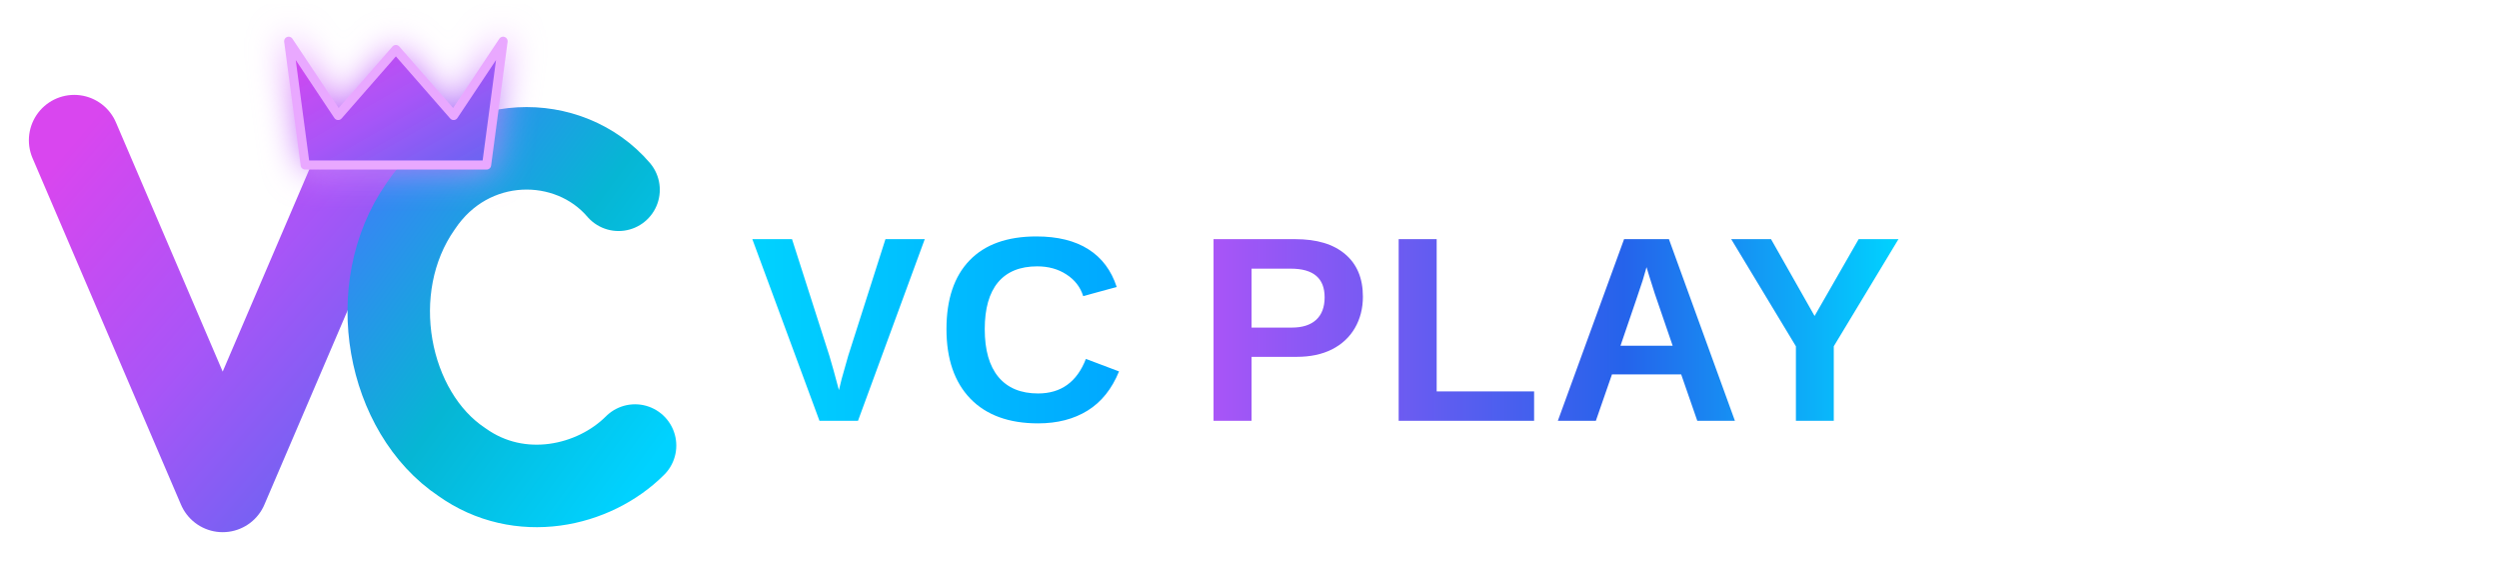
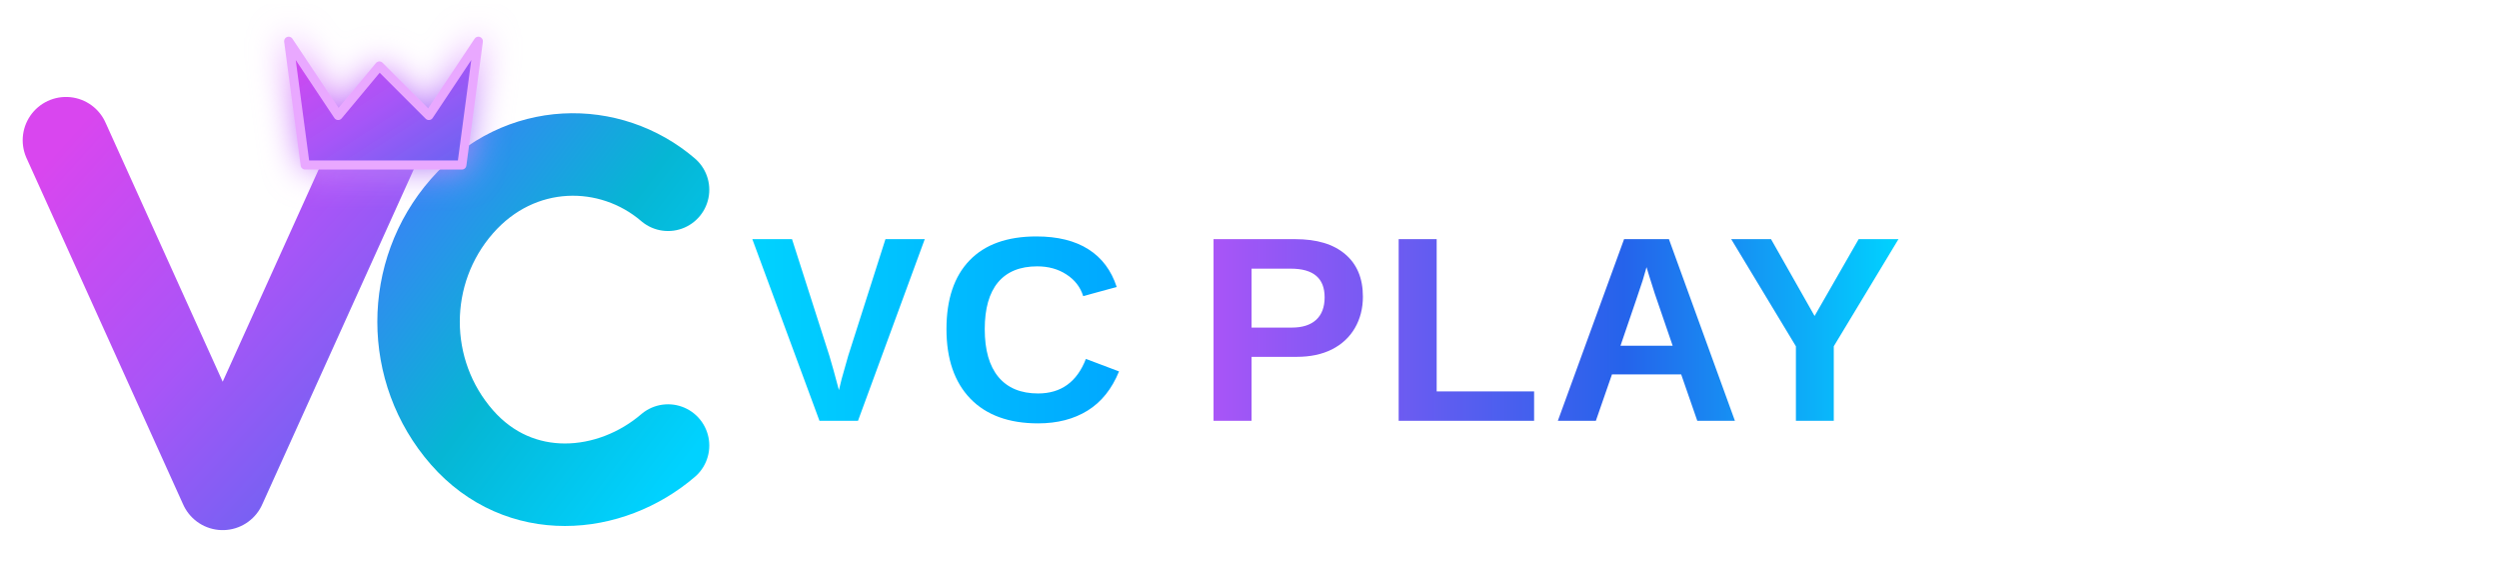
<svg xmlns="http://www.w3.org/2000/svg" viewBox="0 0 303 70" role="img" aria-labelledby="title desc">
  <defs>
    <linearGradient id="purpleGradient" x1="0%" y1="0%" x2="100%" y2="100%">
      <stop offset="0%" stop-color="#d946ef" />
      <stop offset="50%" stop-color="#a855f7" />
      <stop offset="100%" stop-color="#6366f1" />
    </linearGradient>
    <linearGradient id="blueGradient" x1="0%" y1="0%" x2="100%" y2="100%">
      <stop offset="0%" stop-color="#3b82f6" />
      <stop offset="50%" stop-color="#06b6d4" />
      <stop offset="100%" stop-color="#00d2ff" />
    </linearGradient>
    <linearGradient id="vcText" x1="0%" y1="0%" x2="100%" y2="0%">
      <stop offset="0%" stop-color="#00d2ff" />
      <stop offset="100%" stop-color="#00a8ff" />
    </linearGradient>
    <linearGradient id="playText" x1="0%" y1="0%" x2="100%" y2="0%">
      <stop offset="0%" stop-color="#a855f7" />
      <stop offset="60%" stop-color="#2563eb" />
      <stop offset="100%" stop-color="#00d2ff" />
    </linearGradient>
  </defs>
  <defs>
    <filter id="glow" x="-30%" y="-30%" width="160%" height="170%">
      <feGaussianBlur stdDeviation="2.1" result="blur" />
      <feMerge>
        <feMergeNode in="blur" />
        <feMergeNode in="SourceGraphic" />
      </feMerge>
    </filter>
  </defs>
  <g fill="none" stroke-linecap="round" stroke-linejoin="round">
-     <path d="M9 17 27 59 45 17" stroke="url(#purpleGradient)" stroke-width="11" />
-     <path d="M75 23 C69 16 57 16 51 25 C44 35 47 50 56 56 C63 61 72 59 77 54" stroke="url(#blueGradient)" stroke-width="10" />
+     <path d="M8 17 27 59 46 17" stroke="url(#purpleGradient)" stroke-width="10.5" />
+     <path d="M81 23 C74 17 63 17 56 25 C49 33 49 45 56 53 C63 61 74 60 81 54" stroke="url(#blueGradient)" stroke-width="10" />
  </g>
-   <path d="M35 5 41 14 48 6 55 14 61 5 59 20 37 20Z" fill="url(#purpleGradient)" stroke="#e9a8ff" stroke-width="1.1" stroke-linejoin="round" filter="url(#glow)" />
+   <path d="M35 5 41 14 46 8 52 14 58 5 56 20 37 20Z" fill="url(#purpleGradient)" stroke="#e9a8ff" stroke-width="1.1" stroke-linejoin="round" filter="url(#glow)" />
  <g font-family="Orbitron, Rajdhani, Arial, sans-serif" font-weight="900">
    <text x="91" y="51" font-size="32" letter-spacing="1.1" fill="url(#vcText)">VC</text>
    <text x="145" y="51" font-size="32" letter-spacing="1.1" fill="url(#playText)">PLAY</text>
  </g>
</svg>
